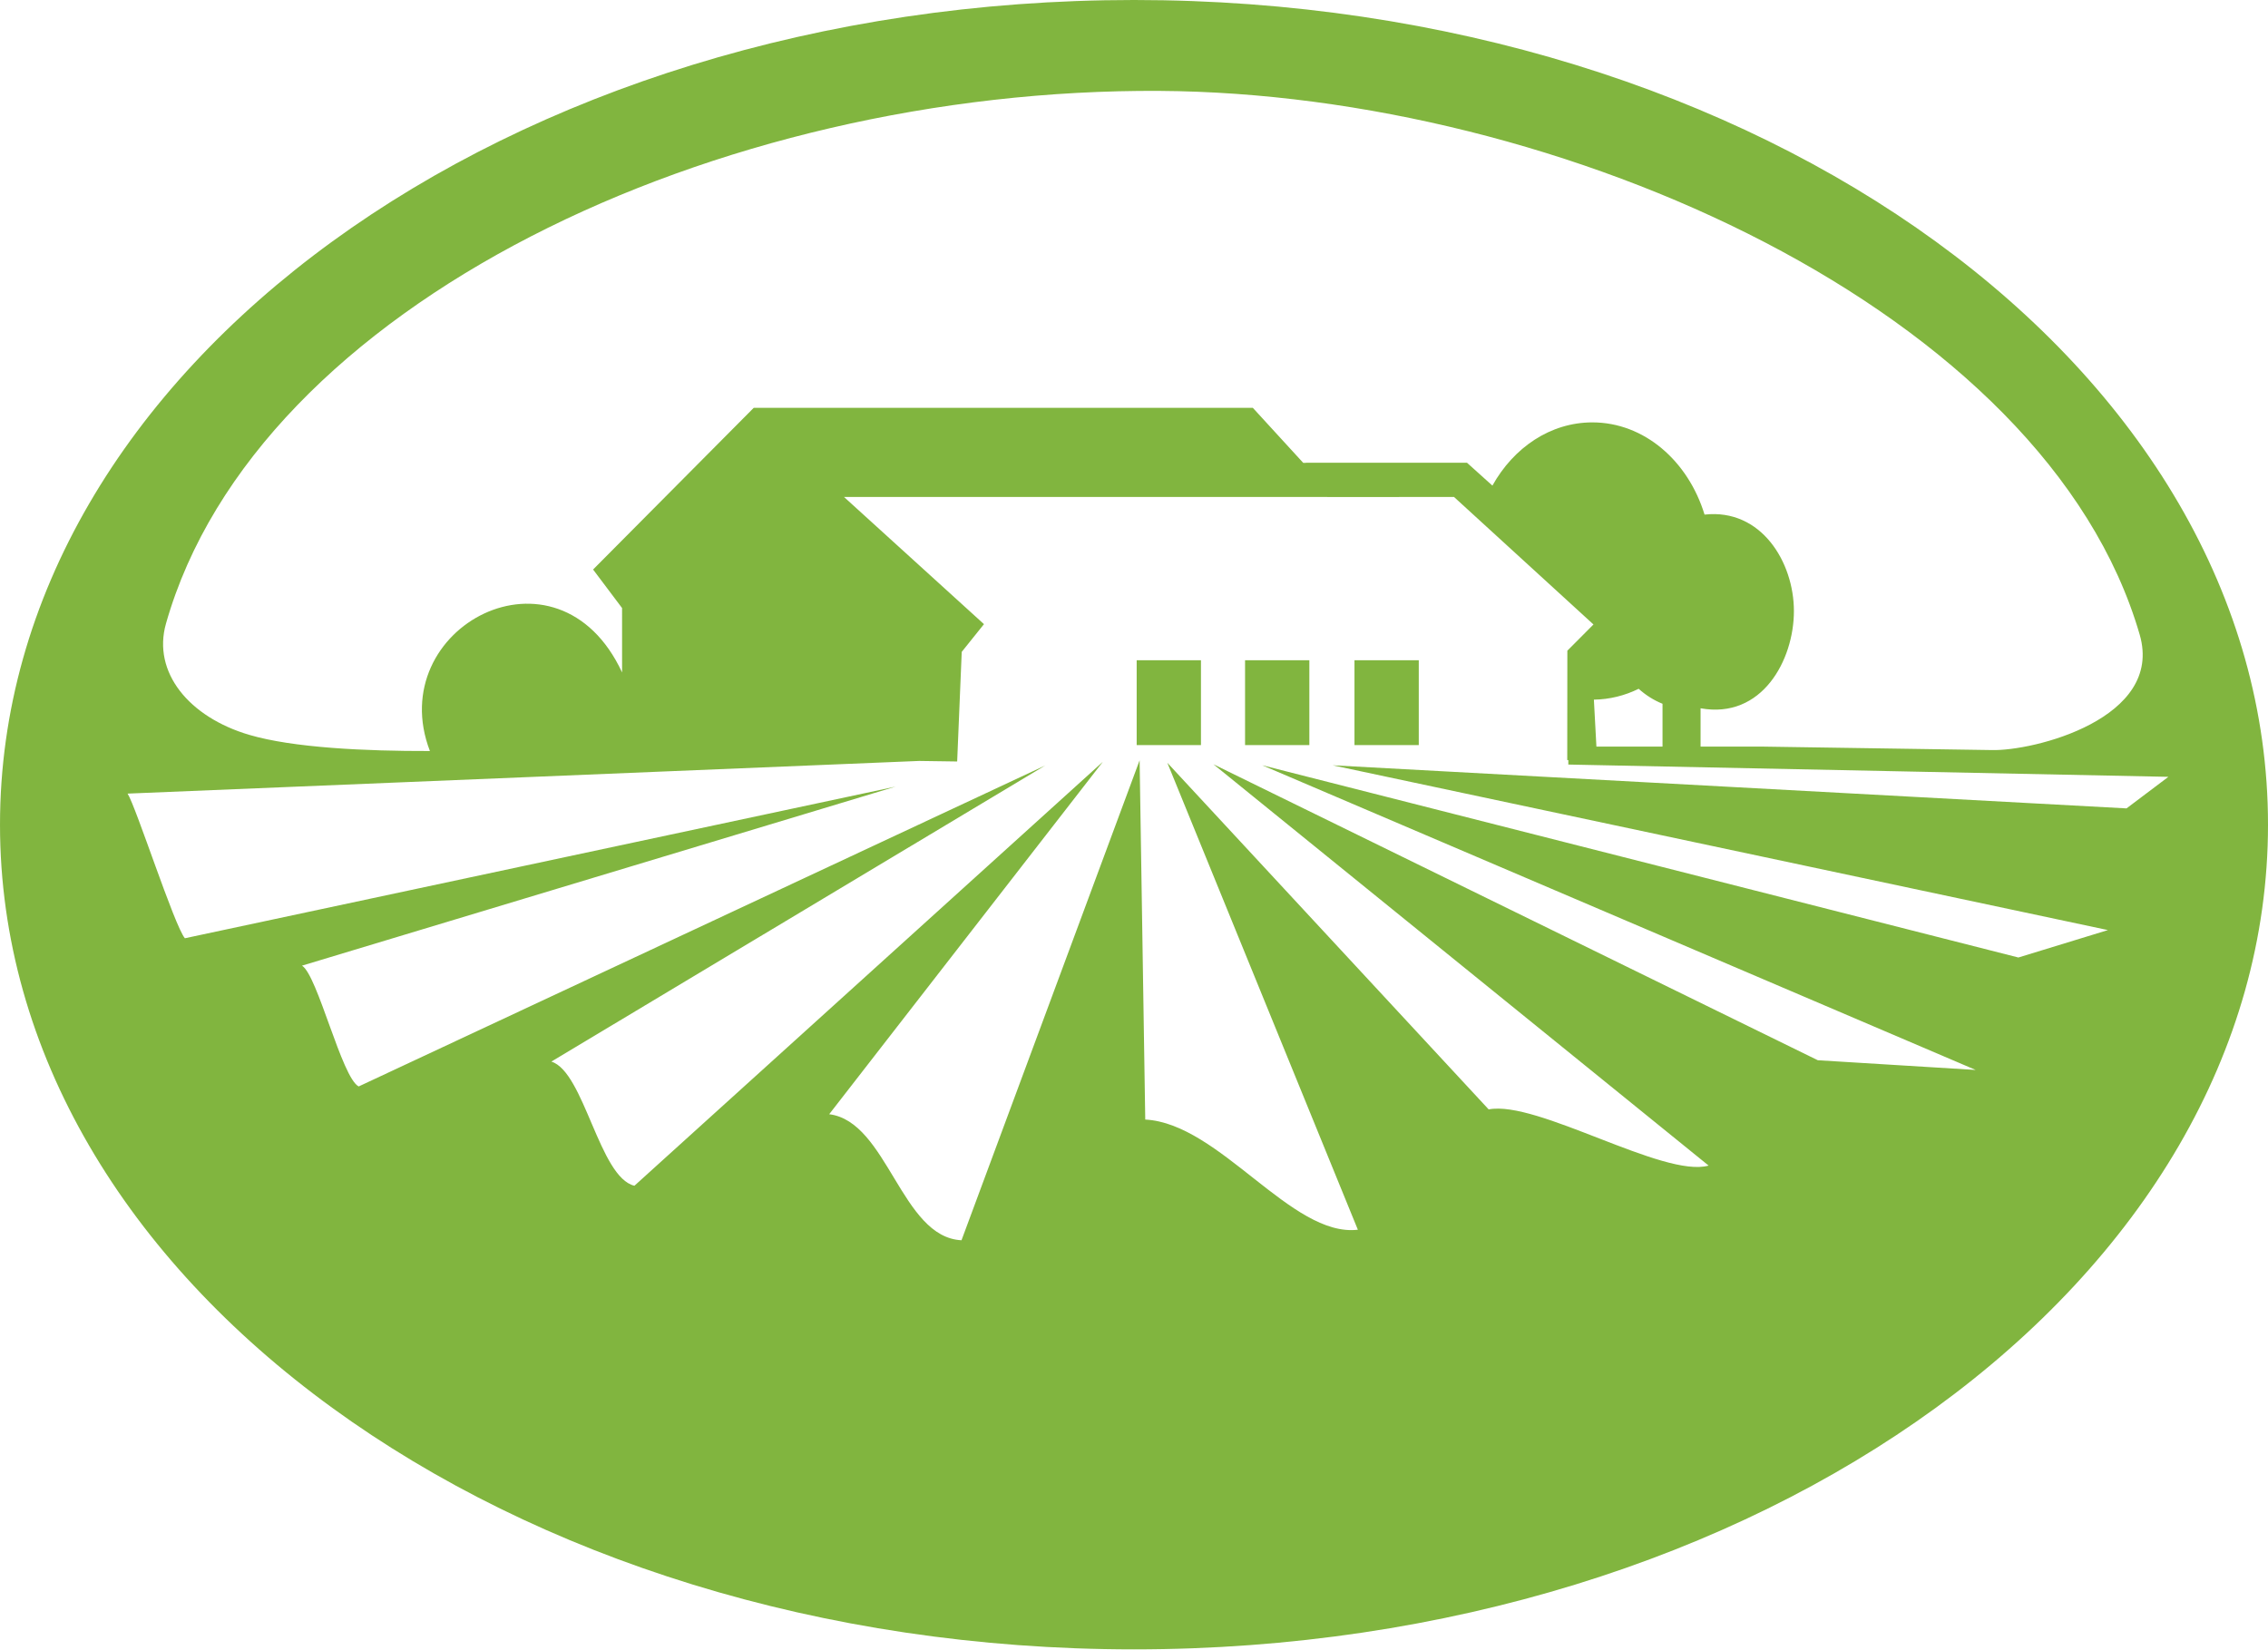
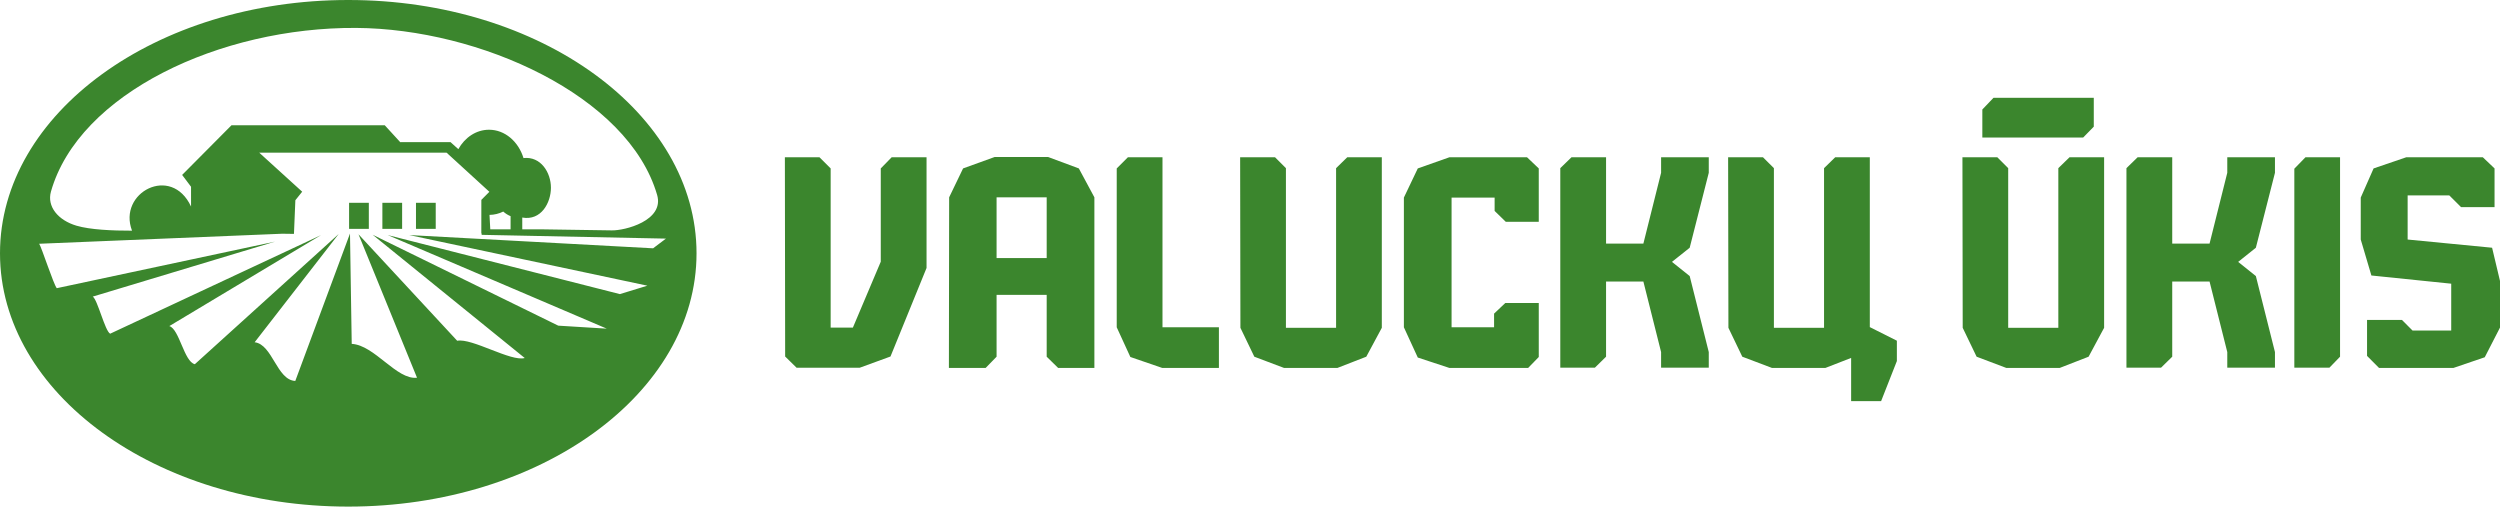
- <svg xmlns="http://www.w3.org/2000/svg" xml:space="preserve" width="714.548mm" height="519.705mm" version="1.1" style="shape-rendering:geometricPrecision; text-rendering:geometricPrecision; image-rendering:optimizeQuality; fill-rule:evenodd; clip-rule:evenodd" viewBox="0 0 71454.5 51970.3">
+ <svg xmlns="http://www.w3.org/2000/svg" id="Layer_1" viewBox="0 0 7269.9 1473.18">
  <defs>
-     <style type="text/css">
-    
-     .fil0 {fill:#81B53F}
-    
-   </style>
+     <style>
+       .cls-1 {
+         fill: #3b862d;
+         fill-rule: evenodd;
+       }
+     </style>
  </defs>
-   <g id="Layer_x0020_1">
-     <path class="fil0" d="M35727.12 -0.06c19728.43,0 35727.37,11636.41 35727.37,25984.84 0,14349.09 -15998.94,25985.5 -35727.37,25985.5 -19727.77,0 -35727.05,-11636.41 -35727.05,-25985.5 0,-14348.43 15999.28,-25984.84 35727.05,-25984.84zm13683.91 23950.58l-34.1 0 3.31 -3447.72 822.78 -826.42 -4393.99 -4017.53 -3989.72 2.64 -3.31 -2.64 -15225.51 0 4409.88 4007.59 -700.6 873.77 -143.7 3453.68 -1197.57 -17.21 -24938.91 1029.38c266.86,415.53 1474.7,4167.19 1805.14,4557.55l22391.78 -4778.39 -18701.7 5641.9c490.69,297.99 1251.87,3531.82 1785.61,3805.96l21636.21 -10116.35 -15566.2 9333.3c1036.33,318.85 1509.8,3652.66 2617.32,3911.91l14757.67 -13358.11 -8621.11 11104.33c1840.57,229.78 2266.36,3880.46 4168.51,3971.18l5611.44 -15122.87 177.47 11319.88c2343.84,122.5 4607.22,3717.22 6698.43,3471.56l-6002.46 -14712.97 10123.63 10921.57c1523.71,-298.32 5514.1,2171.33 6929.21,1770.04l-15601.96 -12645.6 19042.39 9326.35 4973.41 305.93 -22477.86 -9600.82 23823.77 6057.75 2821.28 -863.84 -24426.7 -5192.27 25012.07 1357.83 1319.42 -994.62 -18905.32 -387.06 0 -139.72zm-35866.77 -286.73c-1490.26,-3890.06 4028.79,-6834.84 6054.77,-2475.29l-0.66 -2029.95 -912.84 -1213.47 5060.82 -5093.93 15725.13 0 1588.27 1733.95 83.11 -0.99 4.3 -4.3 5070.43 0 801.58 721.46c668.49,-1200.22 1828.98,-1992.21 3149.07,-1992.21 1630.99,0 3017.3,1213.13 3534.47,2905.71 1783.62,-198.66 2815.32,1495.23 2815.32,3039.81 0,1544.89 -1005.21,3412.95 -2940.47,3062.65l0 1207.51 1942.54 0 7220.9 108.93c1328.03,39.4 5438.28,-992.97 4671.45,-3635.78 -2957.03,-10197.46 -18237.49,-17054.49 -30868.85,-17133.62 -13942.18,-89.06 -28451.52,6713.33 -31314.19,16783.32 -437.05,1538.61 730.07,2950.08 2623.62,3507.32 1385.3,407.91 3658.62,514.19 5691.23,508.9zm22267.29 -2860.69l2025.32 0 0 2673.95 -2025.32 0 0 -2673.95zm16567.11 2721.63l0 -1349.22c-274.15,-110.59 -526.78,-270.18 -751.93,-472.15 -434.4,213.89 -910.85,334.74 -1410.47,342.03l79.47 1479.34 2082.93 0zm-9705.12 -2721.63l2025.65 0 0 2673.95 -2025.65 0 0 -2673.95zm-1421.73 0l-2025.65 0 0 2673.95 2025.65 0 0 -2673.95z" />
-   </g>
+   <path class="cls-1" d="M1012.74,0c559.23,0,1012.75,329.85,1012.75,736.58s-453.52,736.6-1012.75,736.6S0,1143.33,0,736.58,453.52,0,1012.74,0h0ZM1400.63,678.92h-.97l.09-97.73,23.32-23.43-124.55-113.88-113.09.07-.09-.07h-431.59l125,113.6-19.86,24.77-4.07,97.9-33.95-.49-706.93,29.18c7.56,11.78,41.8,118.13,51.17,129.19l634.73-135.45-530.13,159.93c13.91,8.45,35.49,100.11,50.62,107.89l613.31-286.76-441.25,264.57c29.38,9.04,42.8,103.54,74.19,110.89l418.33-378.66-244.38,314.77c52.17,6.51,64.24,110,118.16,112.57l159.07-428.68,5.03,320.88c66.44,3.47,130.6,105.37,189.88,98.41l-170.15-417.06,286.97,309.59c43.19-8.46,156.31,61.55,196.42,50.17l-442.26-358.46,539.79,264.37,140.98,8.67-637.17-272.15,675.32,171.72,79.97-24.49-692.41-147.18,709.01,38.49,37.4-28.19-535.9-10.97v-3.96h0ZM383.93,670.79c-42.24-110.27,114.2-193.74,171.63-70.17l-.02-57.54-25.88-34.4,143.46-144.4h445.75l45.02,49.15,2.36-.03.12-.12h143.73l22.72,20.45c18.95-34.02,51.85-56.47,89.27-56.47,46.23,0,85.53,34.39,100.19,82.37,50.56-5.63,79.8,42.38,79.8,86.17s-28.49,96.75-83.35,86.82v34.23h55.06l204.69,3.09c37.65,1.12,154.16-28.15,132.42-103.06-83.82-289.06-516.97-483.44-875.03-485.68-395.21-2.52-806.5,190.3-887.65,475.75-12.39,43.61,20.69,83.62,74.37,99.42,39.27,11.56,103.71,14.58,161.33,14.43h0ZM1015.13,589.7v75.8h57.41v-75.8h-57.41ZM1484.75,666.85v-38.25c-7.77-3.13-14.93-7.66-21.31-13.38-12.31,6.06-25.82,9.49-39.98,9.7l2.25,41.93h59.04ZM1209.65,589.7v75.8h57.42v-75.8h-57.42ZM1169.35,589.7h-57.42v75.8h57.42v-75.8Z" />
+   <path class="cls-1" d="M6088.63,368.3v-83.97h-291.55l-32.53,34.07v81.57h293.16l30.92-31.67h0ZM2970.87,857.38v-106.95h72.86v-176.61h-72.86v-117.3h76.9l89.44,33.25,45.21,84.04v496.12h-105.42l-33.27-32.66v-179.9h-72.86ZM7269.9,952.54v-135.51l-22.99-96.64-245.6-23.84v-128.32h121.13l34.18,34.05h97.42v-112.5l-34.07-32.45h-222.68l-94.97,32.45-37.37,84.75v122.02l30.97,104.58,232.13,23.82v136.27h-112.47l-30.88-30.89h-101.42v104.58l34.86,35.05h216.31l91.14-31.09,44.32-86.31h0ZM6804.77,1037.28V457.33h-100.59l-32.37,33.25v578.55h102.12l30.84-31.85h0ZM6615.5,1069.13v-45.35l-55.55-221.02-51.42-41.21,51.42-41.17,55.55-217.89v-45.17h-138.67v45.17l-51.53,205.89h-108.54v-251.06h-100.64l-32.5,31.66v580.14h100.67l32.47-31.85v-218.65h108.54l51.53,205.16v45.35h138.67ZM6118.68,953.27v-495.93h-100.65l-32.48,31.66v464.27h-145.8v-464.27l-31.62-31.66h-101.44l.77,495.93,40.44,84.01,86.38,32.66h155.26l84-32.66,45.12-84.01h0ZM4969.03,1069.13v-45.35l-55.46-221.02-51.55-41.21,51.55-41.17,55.46-217.89v-45.17h-138.63v45.17l-51.53,205.89h-108.51v-251.06h-100.55l-32.55,31.66v580.14h100.66l32.43-31.85v-218.65h108.51l51.53,205.16v45.35h138.63ZM4474.67,1038.11v-156.91h-97.46l-32.49,30.79v39.77h-123.6v-377.22h125.19v38.87l32.49,31.63h95.86v-155.24l-34.1-32.45h-225.78l-91.93,32.45-40.42,84.75v377.22l40.42,87.93,91.93,30.26h228.99l30.89-31.83h0ZM4018.26,953.27v-495.93h-100.51l-32.47,31.66v464.27h-145.86v-464.27l-31.64-31.66h-101.5l.79,495.93,40.46,84.01,86.39,32.66h155.23l83.95-32.66,45.15-84.01h0ZM3544.53,1069.94v-118.19h-164.06v-494.42h-100.61l-32.46,32.45v461.97l39.62,86.35,92.66,31.83h164.85ZM5516.03,1049.9v-59.15l-78.69-39.54v-493.87h-100.65l-32.45,31.66v464.27h-145.8v-464.27l-31.74-31.66h-101.38l.85,495.93,40.36,84.01,86.32,32.66h155.34l74.83-29.11v125.68h87.16l45.85-116.61ZM2970.87,456.53v117.3h-72.86v176.61h72.86v106.95h-72.86v179.9l-31.79,32.66h-106.86l.73-496.12,40.48-84.04,91.91-33.25h78.39ZM2694.36,779.26v-321.93h-101.44l-31.69,32.45v271.24l-81.09,191.69h-64.62v-462.92l-32.53-32.45h-100.59l.79,579.36,33.26,32.68h183.52l89.53-32.68,104.85-257.44Z" />
</svg>
